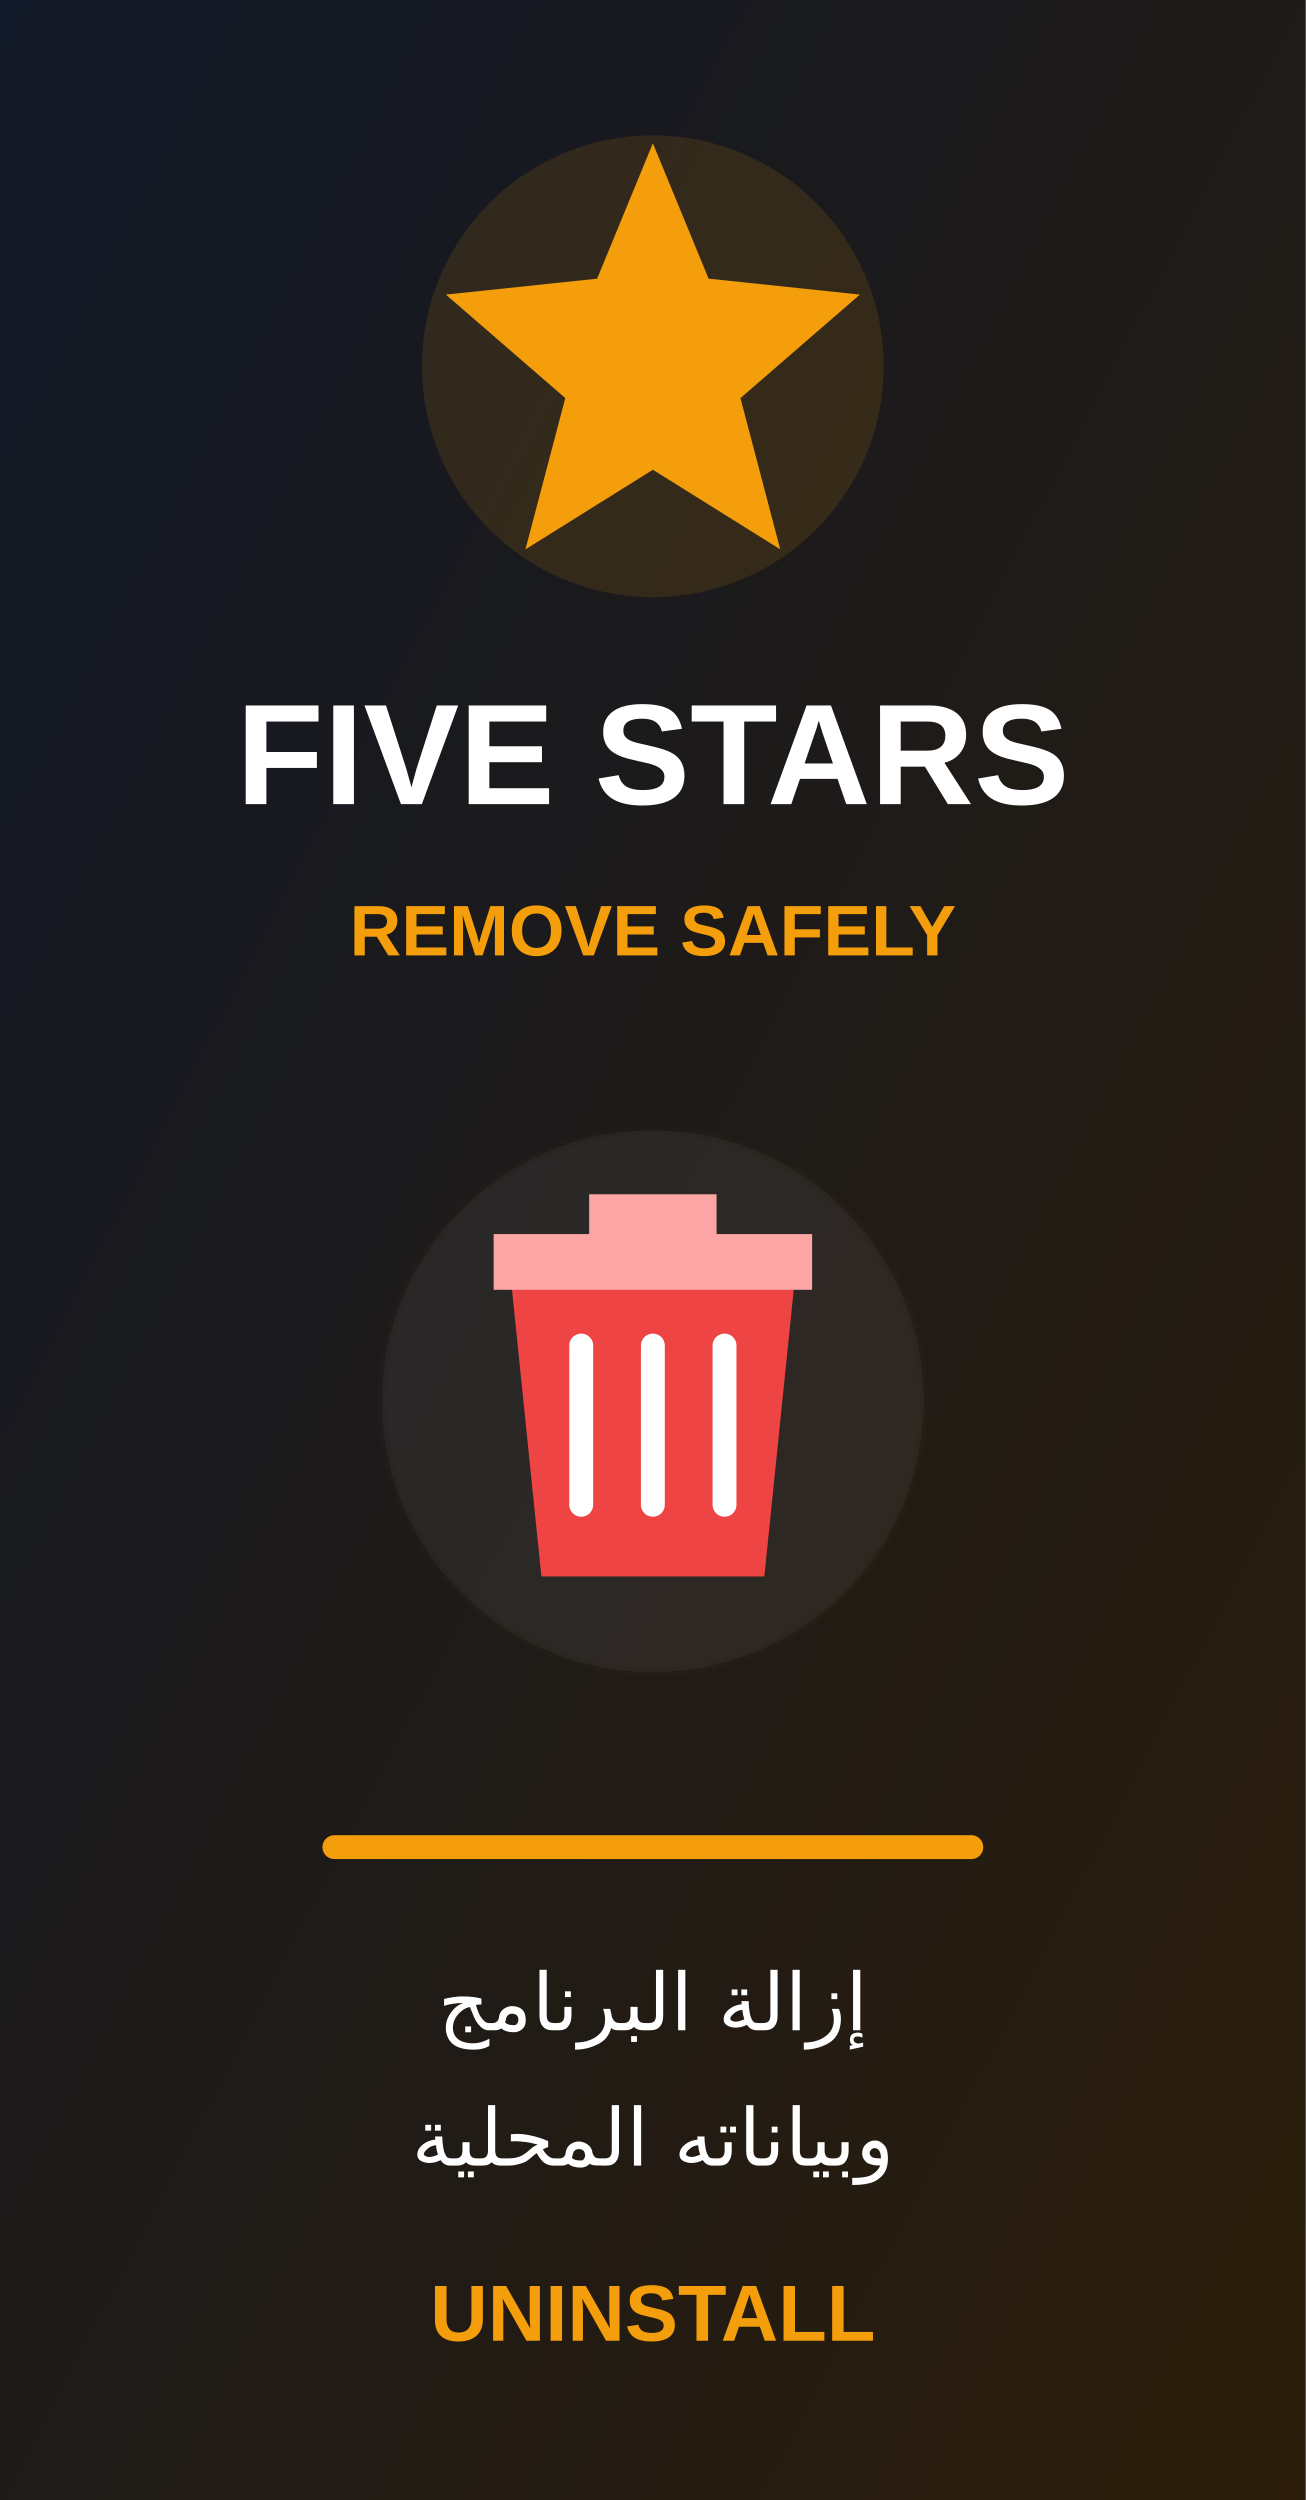
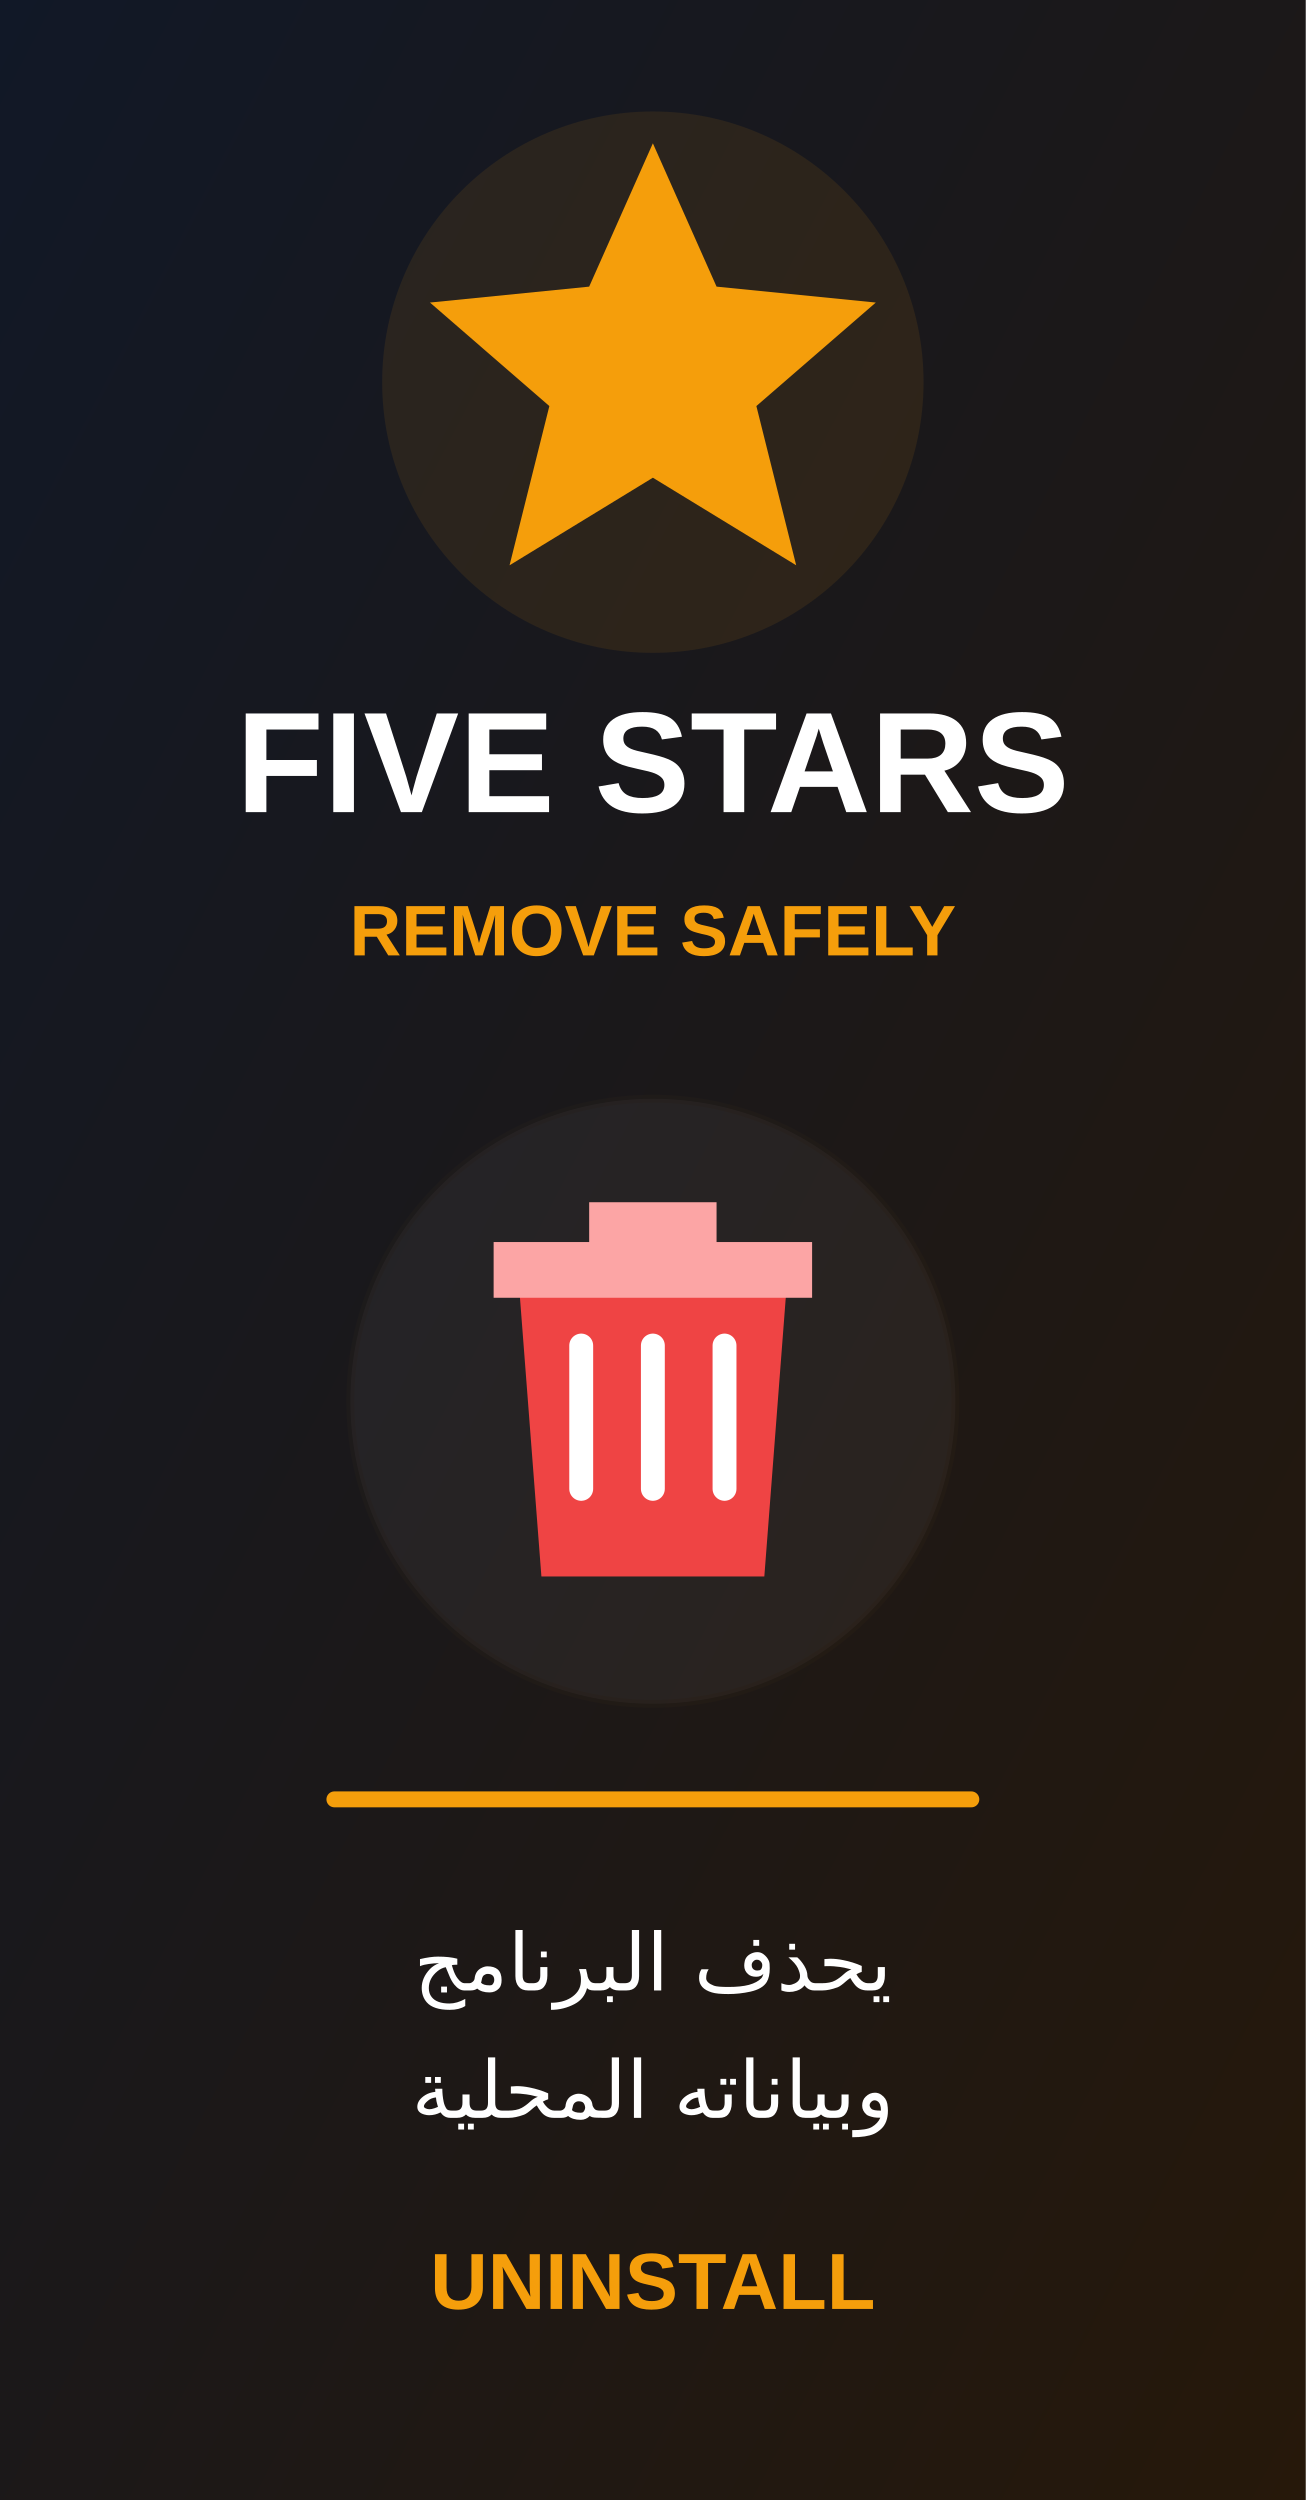
<svg xmlns="http://www.w3.org/2000/svg" width="164" height="314" viewBox="0 0 164 314">
  <defs>
    <linearGradient id="g" x1="0" y1="0" x2="1" y2="1">
      <stop stop-color="#111827" />
-       <stop offset="1" stop-color="#2b1d0a" />
+       <stop offset="1" stop-color="#26180a" />
    </linearGradient>
  </defs>
  <rect width="164" height="314" fill="url(#g)" />
-   <g transform="translate(82 46)">
-     <circle r="29" fill="#f59e0b" opacity=".12" />
-     <path d="M0-28l7 17 19 2-15 13 5 19-16-10-16 10 5-19-15-13 19-2z" fill="#f59e0b" />
-   </g>
-   <text x="82" y="101" text-anchor="middle" fill="#fff" font-family="Arial" font-size="18" font-weight="700">FIVE STARS</text>
+   <circle cx="82" cy="48" r="34" fill="#f59e0b" opacity=".09" />
+   <path d="M82 18l8 18 20 2-15 13 5 20-18-11-18 11 5-20-15-13 20-2z" fill="#f59e0b" />
+   <text x="82" y="102" text-anchor="middle" fill="#fff" font-family="Arial" font-size="18" font-weight="700">FIVE STARS</text>
  <text x="82" y="120" text-anchor="middle" fill="#f59e0b" font-family="Arial" font-size="9" font-weight="700">REMOVE SAFELY</text>
-   <circle cx="82" cy="176" r="34" fill="#fff" opacity=".06" stroke="#f59e0b" stroke-opacity=".35" />
-   <path d="M64 159h36l-4 39H68z" fill="#ef4444" />
-   <path d="M62 155h40v7H62zM74 150h16v5H74z" fill="#fca5a5" />
-   <path d="M73 169v20M82 169v20M91 169v20" stroke="#fff" stroke-width="3" stroke-linecap="round" />
-   <path d="M42 232h80" stroke="#f59e0b" stroke-width="3" stroke-linecap="round" />
-   <text x="82" y="255" text-anchor="middle" fill="#fff" font-family="Arial" font-size="10">إزالة البرنامج</text>
-   <text x="82" y="272" text-anchor="middle" fill="#fff" font-family="Arial" font-size="10">وبياناته المحلية</text>
-   <text x="82" y="294" text-anchor="middle" fill="#f59e0b" font-family="Arial" font-size="10" font-weight="700">UNINSTALL</text>
+   <circle cx="82" cy="176" r="38" fill="#fff" opacity=".05" stroke="#f59e0b" stroke-opacity=".35" />
+   <path d="M65 159h34l-3 39H68z" fill="#ef4444" />
+   <path d="M62 156h40v7H62zM74 151h16v5H74z" fill="#fca5a5" />
+   <path d="M73 169v18M82 169v18M91 169v18" stroke="#fff" stroke-width="3" stroke-linecap="round" />
+   <path d="M42 226h80" stroke="#f59e0b" stroke-width="2" stroke-linecap="round" />
+   <text x="82" y="250" text-anchor="middle" fill="#fff" font-family="Arial" font-size="10">يحذف البرنامج</text>
+   <text x="82" y="266" text-anchor="middle" fill="#fff" font-family="Arial" font-size="10">وبياناته المحلية</text>
+   <text x="82" y="290" text-anchor="middle" fill="#f59e0b" font-family="Arial" font-size="10" font-weight="700">UNINSTALL</text>
</svg>
